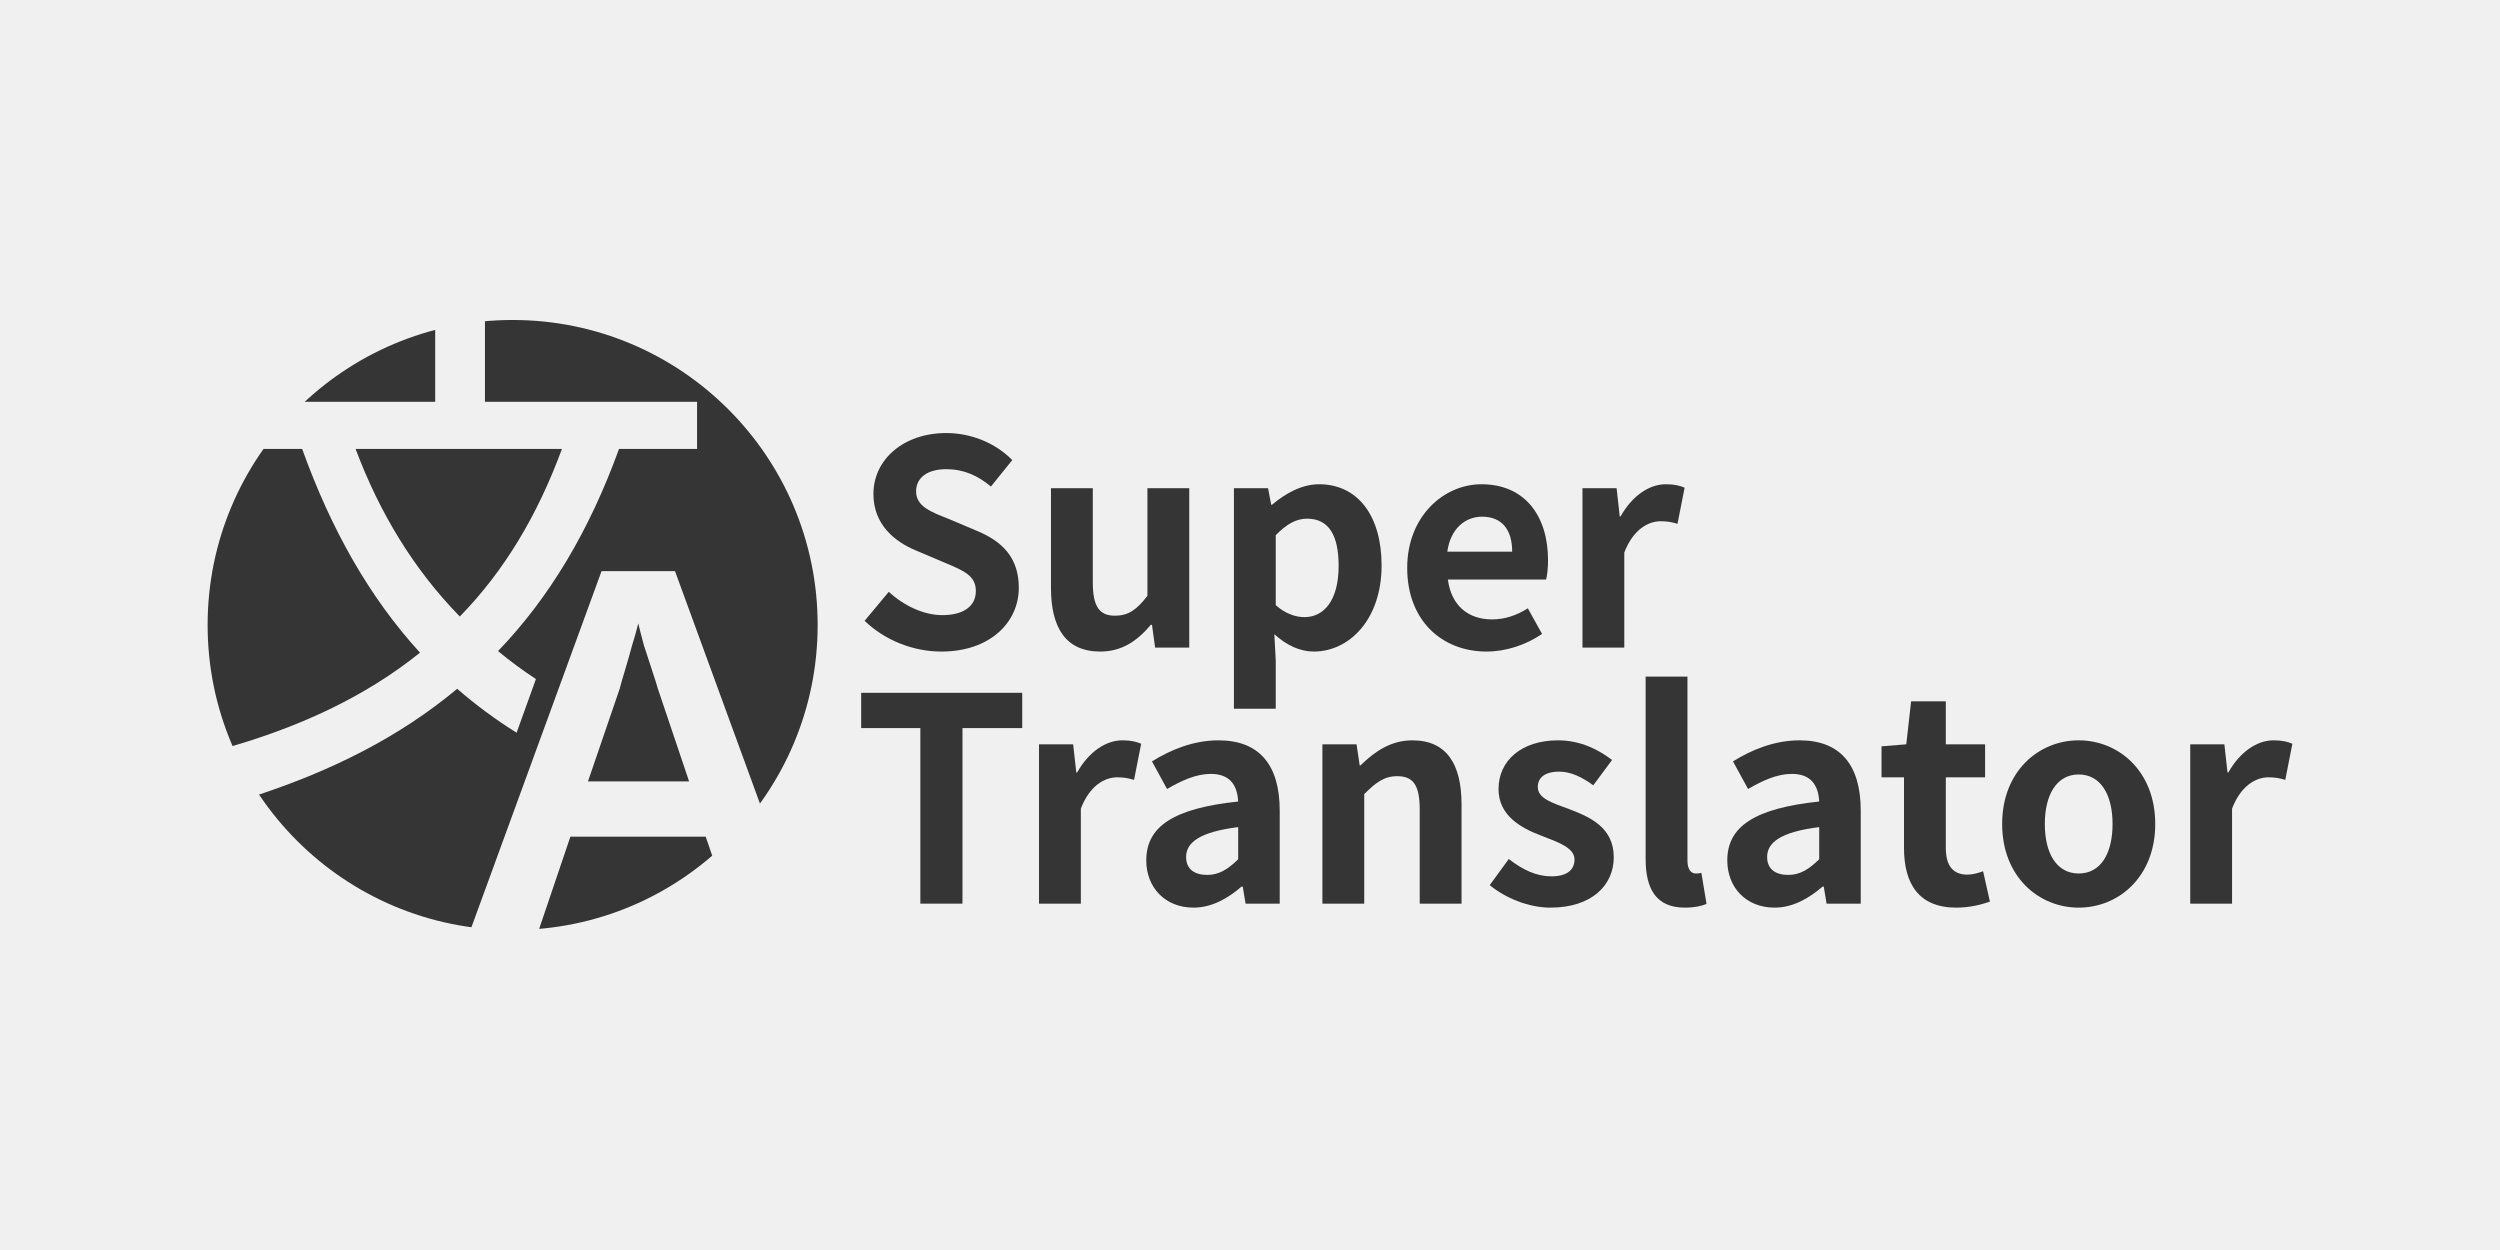
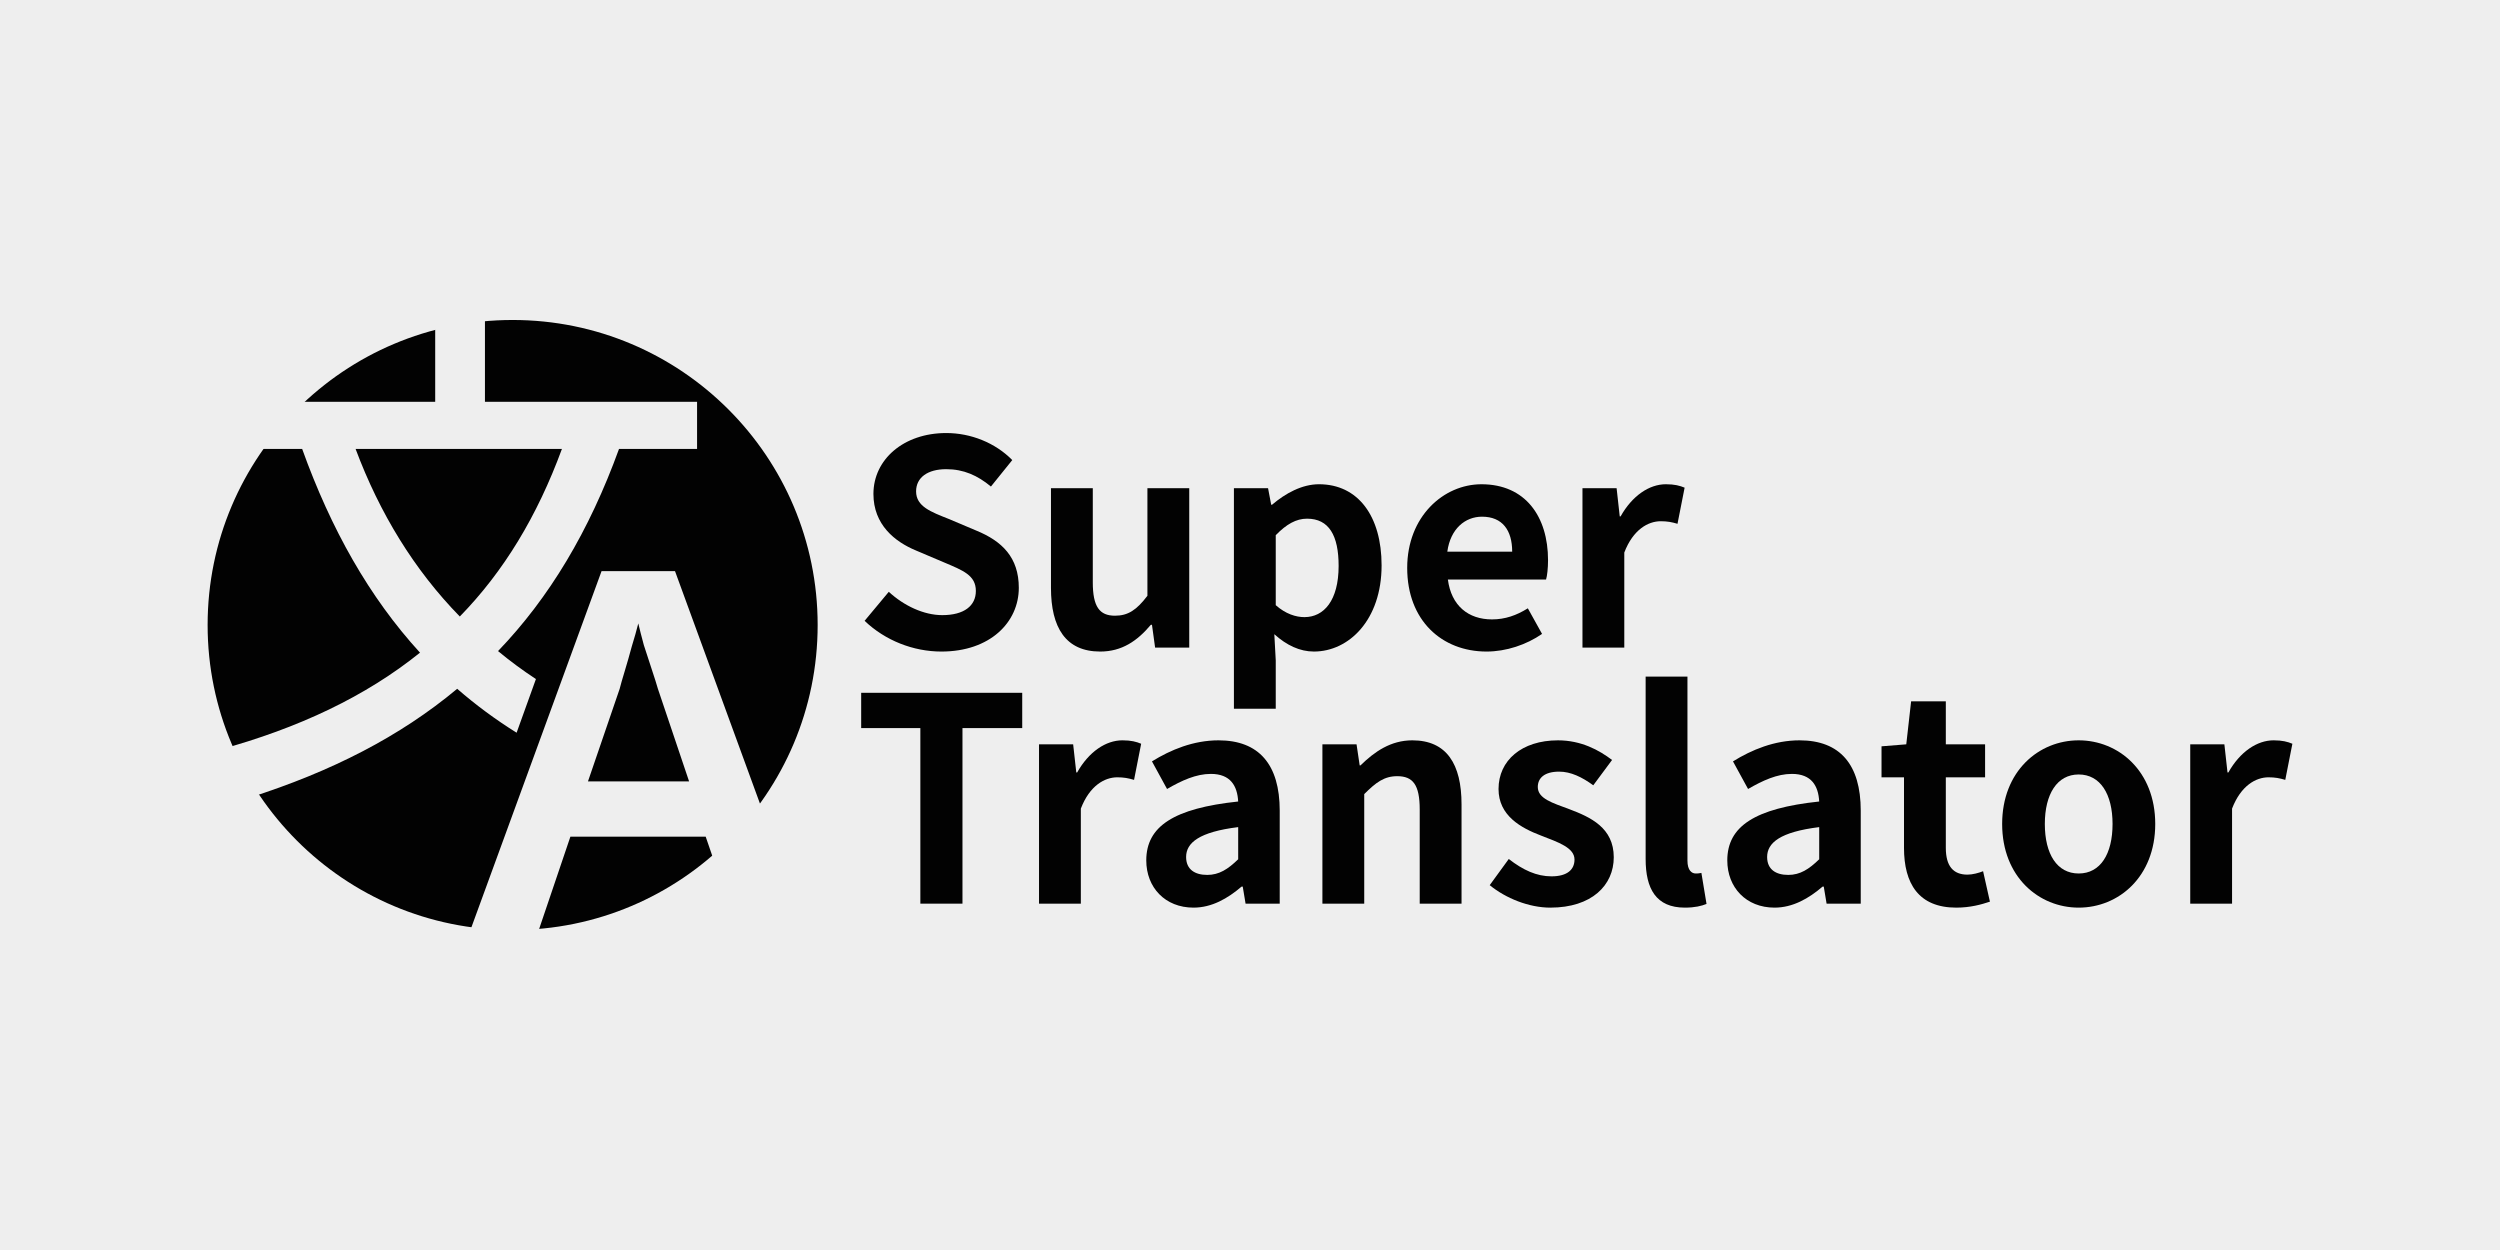
<svg xmlns="http://www.w3.org/2000/svg" width="1280" height="640" viewBox="0 0 338.667 169.333" version="1.1" id="svg5" xml:space="preserve">
  <defs id="defs2">
    <clipPath clipPathUnits="userSpaceOnUse" id="clipPath1803">
      <circle style="opacity:0.989;fill:#ff0000;fill-opacity:1;stroke-width:0.265;stroke-linecap:round;stroke-linejoin:round" id="circle1805" cx="33.929" cy="33.854" r="27.093" />
    </clipPath>
    <clipPath clipPathUnits="userSpaceOnUse" id="clipPath1885">
      <g aria-label="文" id="g1889" style="font-size:46.523px;line-height:90%;font-family:'Noto Serif';-inkscape-font-specification:'Noto Serif';opacity:0.989;stroke-width:0.265;stroke-linecap:round;stroke-linejoin:round" clip-path="none">
        <path d="m 38.308,18.213 c -2.187,5.955 -5.164,10.886 -9.072,14.888 -4.048,-4.141 -7.118,-9.165 -9.258,-14.888 z m 12.003,0 V 14.026 H 31.47 V 6.396 H 27.05 V 14.026 H 8.487 v 4.187 H 15.233 c 2.559,7.118 5.955,13.166 10.468,18.098 -4.792,3.861 -10.747,6.699 -17.912,8.653 0.884,1.07 2.28,3.117 2.745,4.234 7.304,-2.326 13.399,-5.443 18.47,-9.677 5.025,4.373 11.166,7.583 18.795,9.584 0.698,-1.256 2.094,-3.257 3.117,-4.28 -7.304,-1.675 -13.399,-4.606 -18.284,-8.653 4.559,-4.745 8.095,-10.654 10.747,-17.958 z" style="font-weight:500;font-family:'Noto Sans CJK JP';-inkscape-font-specification:'Noto Sans CJK JP Medium';stroke-width:0.265" id="path1887" />
      </g>
    </clipPath>
    <clipPath clipPathUnits="userSpaceOnUse" id="clipPath1885-5">
      <g aria-label="文" id="g1889-9" style="font-size:46.523px;line-height:90%;font-family:'Noto Serif';-inkscape-font-specification:'Noto Serif';opacity:0.989;stroke-width:0.265;stroke-linecap:round;stroke-linejoin:round" clip-path="none">
        <path d="m 38.308,18.213 c -2.187,5.955 -5.164,10.886 -9.072,14.888 -4.048,-4.141 -7.118,-9.165 -9.258,-14.888 z m 12.003,0 V 14.026 H 31.47 V 6.396 H 27.05 V 14.026 H 8.487 v 4.187 H 15.233 c 2.559,7.118 5.955,13.166 10.468,18.098 -4.792,3.861 -10.747,6.699 -17.912,8.653 0.884,1.07 2.28,3.117 2.745,4.234 7.304,-2.326 13.399,-5.443 18.47,-9.677 5.025,4.373 11.166,7.583 18.795,9.584 0.698,-1.256 2.094,-3.257 3.117,-4.28 -7.304,-1.675 -13.399,-4.606 -18.284,-8.653 4.559,-4.745 8.095,-10.654 10.747,-17.958 z" style="font-weight:500;font-family:'Noto Sans CJK JP';-inkscape-font-specification:'Noto Sans CJK JP Medium';stroke-width:0.265" id="path1887-7" />
      </g>
    </clipPath>
    <clipPath clipPathUnits="userSpaceOnUse" id="clipPath1803-5">
      <circle style="opacity:0.989;fill:#ff0000;fill-opacity:1;stroke-width:0.265;stroke-linecap:round;stroke-linejoin:round" id="circle1805-3" cx="33.929" cy="33.854" r="27.093" />
    </clipPath>
    <clipPath clipPathUnits="userSpaceOnUse" id="clipPath1964">
      <path id="path1966" style="opacity:0.989;fill:#ffffff;fill-opacity:1;stroke-width:0.265;stroke-linecap:round;stroke-linejoin:round" d="M 33.929,6.761 C 18.965,6.761 6.835,18.891 6.835,33.854 6.835,48.818 18.965,60.948 33.929,60.948 48.892,60.948 61.022,48.818 61.022,33.854 61.022,18.891 48.892,6.761 33.929,6.761 Z M 38.011,35.936 55.803,42.593 51.578,54.231 33.786,47.574 Z" clip-path="url(#clipPath1885)" />
    </clipPath>
    <filter id="mask-powermask-path-effect2449_inverse" style="color-interpolation-filters:sRGB" height="100" width="100" x="-50" y="-50">
      <feColorMatrix id="mask-powermask-path-effect2449_primitive1" values="1" type="saturate" result="fbSourceGraphic" />
      <feColorMatrix id="mask-powermask-path-effect2449_primitive2" values="-1 0 0 0 1 0 -1 0 0 1 0 0 -1 0 1 0 0 0 1 0 " in="fbSourceGraphic" />
    </filter>
    <clipPath clipPathUnits="userSpaceOnUse" id="clipPath2546">
      <path id="path2548" style="font-weight:500;font-size:46.523px;line-height:90%;font-family:'Noto Sans CJK JP';-inkscape-font-specification:'Noto Sans CJK JP Medium';display:none;opacity:0.989;stroke-width:0.265;stroke-linecap:round;stroke-linejoin:round" d="M 26.806,5.135 V 12.764 H 8.242 v 4.187 h 6.746 c 2.559,7.118 5.955,13.166 10.468,18.098 -4.792,3.861 -10.747,6.699 -17.912,8.653 0.884,1.07 2.279,3.117 2.745,4.234 7.304,-2.326 13.399,-5.443 18.47,-9.677 1.637,1.424 3.392,2.725 5.279,3.901 L 35.753,37.394 C 34.574,36.62 33.452,35.791 32.388,34.909 36.947,30.164 40.484,24.256 43.135,16.951 h 6.932 V 12.764 H 31.225 V 5.135 Z M 19.734,16.951 h 18.33 c -2.187,5.955 -5.164,10.886 -9.072,14.887 -4.048,-4.141 -7.118,-9.165 -9.258,-14.887 z m 21.85,10.854 -11.707,32.037 h 6.077 l 2.86,-8.445 h 12.019 l 2.904,8.445 H 59.814 L 48.107,27.805 Z m 3.262,4.647 c 0.119,0.506 0.283,1.147 0.491,1.921 0.238,0.745 0.476,1.475 0.715,2.19 0.238,0.715 0.417,1.281 0.536,1.698 l 2.77,8.222 H 40.377 l 2.815,-8.222 c 0.089,-0.357 0.238,-0.879 0.447,-1.564 0.209,-0.685 0.417,-1.415 0.626,-2.19 0.238,-0.774 0.432,-1.459 0.581,-2.055 z" />
      <path id="lpe_path-effect2550" style="font-weight:500;font-size:46.523px;line-height:90%;font-family:'Noto Sans CJK JP';-inkscape-font-specification:'Noto Sans CJK JP Medium';opacity:0.989;stroke-width:0.265;stroke-linecap:round;stroke-linejoin:round" class="powerclip" d="M 1.591,0.499 H 65.778 V 64.686 H 1.591 Z M 26.806,5.135 V 12.764 H 8.242 v 4.187 h 6.746 c 2.559,7.118 5.955,13.166 10.468,18.098 -4.792,3.861 -10.747,6.699 -17.912,8.653 0.884,1.07 2.279,3.117 2.745,4.234 7.304,-2.326 13.399,-5.443 18.47,-9.677 1.637,1.424 3.392,2.725 5.279,3.901 L 35.753,37.394 C 34.574,36.62 33.452,35.791 32.388,34.909 36.947,30.164 40.484,24.256 43.135,16.951 h 6.932 V 12.764 H 31.225 V 5.135 Z M 19.734,16.951 c 2.14,5.722 5.211,10.747 9.258,14.887 3.908,-4.001 6.885,-8.932 9.072,-14.887 z m 21.85,10.854 -11.707,32.037 h 6.077 l 2.86,-8.445 h 12.019 l 2.904,8.445 H 59.814 L 48.107,27.805 Z m 3.262,4.647 c -0.149,0.596 -0.343,1.281 -0.581,2.055 -0.209,0.774 -0.417,1.504 -0.626,2.19 -0.209,0.685 -0.358,1.206 -0.447,1.564 l -2.815,8.222 h 8.981 L 46.588,38.26 c -0.119,-0.417 -0.298,-0.983 -0.536,-1.698 -0.238,-0.715 -0.476,-1.445 -0.715,-2.19 -0.209,-0.774 -0.372,-1.415 -0.491,-1.921 z" />
    </clipPath>
    <clipPath clipPathUnits="userSpaceOnUse" id="clipPath2546-8">
      <path id="path2548-6" style="font-weight:500;font-size:46.523px;line-height:90%;font-family:'Noto Sans CJK JP';-inkscape-font-specification:'Noto Sans CJK JP Medium';display:none;opacity:0.989;stroke-width:0.265;stroke-linecap:round;stroke-linejoin:round" d="M 26.806,5.135 V 12.764 H 8.242 v 4.187 h 6.746 c 2.559,7.118 5.955,13.166 10.468,18.098 -4.792,3.861 -10.747,6.699 -17.912,8.653 0.884,1.07 2.279,3.117 2.745,4.234 7.304,-2.326 13.399,-5.443 18.47,-9.677 1.637,1.424 3.392,2.725 5.279,3.901 L 35.753,37.394 C 34.574,36.62 33.452,35.791 32.388,34.909 36.947,30.164 40.484,24.256 43.135,16.951 h 6.932 V 12.764 H 31.225 V 5.135 Z M 19.734,16.951 h 18.33 c -2.187,5.955 -5.164,10.886 -9.072,14.887 -4.048,-4.141 -7.118,-9.165 -9.258,-14.887 z m 21.85,10.854 -11.707,32.037 h 6.077 l 2.86,-8.445 h 12.019 l 2.904,8.445 H 59.814 L 48.107,27.805 Z m 3.262,4.647 c 0.119,0.506 0.283,1.147 0.491,1.921 0.238,0.745 0.476,1.475 0.715,2.19 0.238,0.715 0.417,1.281 0.536,1.698 l 2.77,8.222 H 40.377 l 2.815,-8.222 c 0.089,-0.357 0.238,-0.879 0.447,-1.564 0.209,-0.685 0.417,-1.415 0.626,-2.19 0.238,-0.774 0.432,-1.459 0.581,-2.055 z" />
      <path id="lpe_path-effect2550-0" style="font-weight:500;font-size:46.523px;line-height:90%;font-family:'Noto Sans CJK JP';-inkscape-font-specification:'Noto Sans CJK JP Medium';opacity:0.989;stroke-width:0.265;stroke-linecap:round;stroke-linejoin:round" class="powerclip" d="M 1.591,0.499 H 65.778 V 64.686 H 1.591 Z M 26.806,5.135 V 12.764 H 8.242 v 4.187 h 6.746 c 2.559,7.118 5.955,13.166 10.468,18.098 -4.792,3.861 -10.747,6.699 -17.912,8.653 0.884,1.07 2.279,3.117 2.745,4.234 7.304,-2.326 13.399,-5.443 18.47,-9.677 1.637,1.424 3.392,2.725 5.279,3.901 L 35.753,37.394 C 34.574,36.62 33.452,35.791 32.388,34.909 36.947,30.164 40.484,24.256 43.135,16.951 h 6.932 V 12.764 H 31.225 V 5.135 Z M 19.734,16.951 c 2.14,5.722 5.211,10.747 9.258,14.887 3.908,-4.001 6.885,-8.932 9.072,-14.887 z m 21.85,10.854 -11.707,32.037 h 6.077 l 2.86,-8.445 h 12.019 l 2.904,8.445 H 59.814 L 48.107,27.805 Z m 3.262,4.647 c -0.149,0.596 -0.343,1.281 -0.581,2.055 -0.209,0.774 -0.417,1.504 -0.626,2.19 -0.209,0.685 -0.358,1.206 -0.447,1.564 l -2.815,8.222 h 8.981 L 46.588,38.26 c -0.119,-0.417 -0.298,-0.983 -0.536,-1.698 -0.238,-0.715 -0.476,-1.445 -0.715,-2.19 -0.209,-0.774 -0.372,-1.415 -0.491,-1.921 z" />
    </clipPath>
    <clipPath clipPathUnits="userSpaceOnUse" id="clipPath2666">
      <path id="path2668" style="font-weight:500;font-size:46.523px;line-height:90%;font-family:'Noto Sans CJK JP';-inkscape-font-specification:'Noto Sans CJK JP Medium';display:block;opacity:0.989;stroke-width:0.265;stroke-linecap:round;stroke-linejoin:round" d="m -41.24,5.755 v 7.63 h -18.563 v 4.187 h 6.746 c 2.559,7.118 5.955,13.166 10.468,18.098 -4.792,3.861 -10.747,6.699 -17.912,8.653 0.884,1.07 2.279,3.117 2.745,4.234 7.304,-2.326 13.399,-5.443 18.47,-9.677 1.637,1.424 3.392,2.725 5.279,3.901 l 1.715,-4.766 c -1.179,-0.774 -2.301,-1.603 -3.365,-2.485 4.559,-4.745 8.095,-10.654 10.747,-17.958 h 6.932 V 13.384 H -36.821 V 5.755 Z m -7.072,11.817 h 18.33 c -2.187,5.955 -5.164,10.886 -9.072,14.887 -4.048,-4.141 -7.118,-9.165 -9.258,-14.887 z m 21.85,10.854 -11.707,32.037 h 6.077 l 2.86,-8.445 h 12.019 l 2.904,8.445 h 6.077 L -19.939,28.425 Z m 3.262,4.647 c 0.119,0.506 0.283,1.147 0.491,1.921 0.238,0.745 0.476,1.475 0.715,2.19 0.238,0.715 0.417,1.281 0.536,1.698 l 2.77,8.222 h -8.981 l 2.815,-8.222 c 0.089,-0.357 0.238,-0.879 0.447,-1.564 0.209,-0.685 0.417,-1.415 0.626,-2.19 0.238,-0.774 0.432,-1.459 0.581,-2.055 z" />
    </clipPath>
  </defs>
  <g id="layer1">
+     <rect style="opacity:0.989;fill:#eeeeee;stroke-width:0.265;stroke-linecap:round;stroke-linejoin:round" id="rect362" width="394.948" height="221.362" x="-27.732" y="-26.85" />
    <g id="g1241-7" transform="translate(-91.3006,90.18945)">
      <circle style="opacity:0.989;fill:#ff0000;fill-opacity:1;stroke-width:0.265;stroke-linecap:round;stroke-linejoin:round" id="path1206-5" cx="33.929" cy="33.854" r="27.093" />
      <text xml:space="preserve" style="font-style:normal;font-variant:normal;font-weight:normal;font-stretch:normal;font-size:46.523px;line-height:90%;font-family:'Noto Serif';-inkscape-font-specification:'Noto Serif';opacity:0.989;fill:#000000;fill-opacity:1;stroke-width:0.265;stroke-linecap:round;stroke-linejoin:round" x="6.021" y="45.429" id="text1132-9">
        <tspan id="tspan1130-6" style="font-style:normal;font-variant:normal;font-weight:500;font-stretch:normal;font-family:'Noto Sans CJK JP';-inkscape-font-specification:'Noto Sans CJK JP Medium';stroke-width:0.265" x="6.021" y="45.429">文</tspan>
      </text>
      <text xml:space="preserve" style="font-style:normal;font-variant:normal;font-weight:normal;font-stretch:normal;font-size:44.682px;line-height:90%;font-family:'Noto Sans';-inkscape-font-specification:'Noto Sans';opacity:0.989;fill:#000000;fill-opacity:1;stroke-width:0.265;stroke-linecap:round;stroke-linejoin:round" x="30.122" y="61.103" id="text1136-2">
        <tspan id="tspan1134-1" style="font-style:normal;font-variant:normal;font-weight:600;font-stretch:normal;font-family:'Noto Sans';-inkscape-font-specification:'Noto Sans Semi-Bold';stroke-width:0.265" x="30.122" y="61.103">A</tspan>
      </text>
    </g>
    <g id="g2678" transform="translate(-27.00348,13.69018)">
      <path id="path1206-5-6-8" style="opacity:0.989;fill:#000000;fill-opacity:1;stroke-width:0.265;stroke-linecap:round;stroke-linejoin:round" d="M -5.123,35.944 A 27.093,27.093 0 0 1 -32.217,63.037 27.093,27.093 0 0 1 -59.31,35.944 27.093,27.093 0 0 1 -32.217,8.851 27.093,27.093 0 0 1 -5.123,35.944 Z" clip-path="none" />
      <path id="path1206-5-6-8-8" style="opacity:0.989;fill:#ffffff;fill-opacity:1;stroke-width:0.265;stroke-linecap:round;stroke-linejoin:round" d="M -7.268,33.213 A 27.093,27.093 0 0 1 -34.361,60.306 27.093,27.093 0 0 1 -61.455,33.213 27.093,27.093 0 0 1 -34.361,6.119 27.093,27.093 0 0 1 -7.268,33.213 Z" clip-path="url(#clipPath2666)" transform="translate(2.144849,2.731328)" />
    </g>
    <g id="g433" style="fill-opacity:1">
      <path id="path1206-5-6" style="opacity:0.989;fill-opacity:1;stroke-width:0.174;stroke-linecap:round;stroke-linejoin:round" d="M 60.778,32.592 A 27.093,27.093 0 0 1 33.684,59.686 27.093,27.093 0 0 1 6.591,32.592 27.093,27.093 0 0 1 33.684,5.499 27.093,27.093 0 0 1 60.778,32.592 Z" clip-path="url(#clipPath2546)" transform="matrix(1.525072,0,0,1.525072,18.0737,34.96085)" />
      <g id="g414" style="fill-opacity:1">
        <path d="m 127.531,88.264 c 6.591,0 10.484,-3.97 10.484,-8.634 0,-4.124 -2.274,-6.321 -5.743,-7.747 l -3.739,-1.58 c -2.428,-0.964 -4.433,-1.696 -4.433,-3.739 0,-1.889 1.58,-3.006 4.086,-3.006 2.351,0 4.24,0.848 6.052,2.351 l 2.891,-3.585 c -2.313,-2.351 -5.628,-3.662 -8.942,-3.662 -5.782,0 -9.867,3.585 -9.867,8.249 0,4.163 2.891,6.476 5.782,7.67 l 3.816,1.619 c 2.544,1.079 4.278,1.735 4.278,3.854 0,2.004 -1.58,3.276 -4.548,3.276 -2.505,0 -5.204,-1.272 -7.246,-3.161 l -3.276,3.932 c 2.775,2.66 6.591,4.163 10.407,4.163 z" id="path353" style="font-weight:bold;font-size:38.545px;line-height:90%;font-family:'Noto Sans CJK JP';-inkscape-font-specification:'Noto Sans CJK JP Bold';opacity:0.989;stroke-width:0.265;stroke-linecap:round;stroke-linejoin:round;fill-opacity:1" />
        <path d="m 149.039,88.264 c 2.929,0 5.011,-1.426 6.861,-3.623 h 0.154 l 0.424,3.084 h 4.625 V 66.139 h -5.666 v 14.57 c -1.465,1.927 -2.621,2.698 -4.394,2.698 -2.081,0 -3.006,-1.195 -3.006,-4.51 V 66.139 h -5.666 v 13.491 c 0,5.396 2.004,8.634 6.668,8.634 z" id="path355" style="font-weight:bold;font-size:38.545px;line-height:90%;font-family:'Noto Sans CJK JP';-inkscape-font-specification:'Noto Sans CJK JP Bold';opacity:0.989;stroke-width:0.265;stroke-linecap:round;stroke-linejoin:round;fill-opacity:1" />
        <path d="m 167.155,96.011 h 5.666 v -6.553 l -0.193,-3.546 c 1.657,1.503 3.469,2.351 5.358,2.351 4.741,0 9.174,-4.278 9.174,-11.679 0,-6.63 -3.161,-10.985 -8.48,-10.985 -2.313,0 -4.548,1.233 -6.36,2.775 h -0.116 l -0.424,-2.236 h -4.625 z m 9.559,-12.411 c -1.156,0 -2.544,-0.424 -3.893,-1.619 v -9.482 c 1.465,-1.503 2.775,-2.236 4.24,-2.236 2.968,0 4.278,2.274 4.278,6.398 0,4.702 -2.004,6.938 -4.625,6.938 z" id="path357" style="font-weight:bold;font-size:38.545px;line-height:90%;font-family:'Noto Sans CJK JP';-inkscape-font-specification:'Noto Sans CJK JP Bold';opacity:0.989;stroke-width:0.265;stroke-linecap:round;stroke-linejoin:round;fill-opacity:1" />
        <path d="m 201.382,88.264 c 2.66,0 5.396,-0.925 7.516,-2.39 l -1.927,-3.469 c -1.542,0.964 -3.084,1.503 -4.857,1.503 -3.199,0 -5.512,-1.85 -5.974,-5.396 h 13.298 c 0.154,-0.501 0.27,-1.542 0.27,-2.621 0,-5.936 -3.084,-10.291 -9.019,-10.291 -5.126,0 -10.06,4.356 -10.06,11.332 0,7.131 4.702,11.332 10.754,11.332 z m -5.319,-13.529 c 0.424,-3.122 2.428,-4.741 4.702,-4.741 2.775,0 4.086,1.85 4.086,4.741 z" id="path359" style="font-weight:bold;font-size:38.545px;line-height:90%;font-family:'Noto Sans CJK JP';-inkscape-font-specification:'Noto Sans CJK JP Bold';opacity:0.989;stroke-width:0.265;stroke-linecap:round;stroke-linejoin:round;fill-opacity:1" />
        <path d="m 214.372,87.724 h 5.666 v -12.874 c 1.195,-3.122 3.238,-4.24 4.934,-4.24 0.887,0 1.503,0.116 2.274,0.347 l 0.964,-4.895 c -0.655,-0.27 -1.349,-0.463 -2.544,-0.463 -2.236,0 -4.548,1.542 -6.129,4.356 h -0.116 l -0.424,-3.816 h -4.625 z" id="path361" style="font-weight:bold;font-size:38.545px;line-height:90%;font-family:'Noto Sans CJK JP';-inkscape-font-specification:'Noto Sans CJK JP Bold';opacity:0.989;stroke-width:0.265;stroke-linecap:round;stroke-linejoin:round;fill-opacity:1" />
        <path d="m 124.678,122.414 h 5.705 V 98.632 h 8.094 v -4.78 h -21.816 v 4.78 h 8.017 z" id="path363" style="font-weight:bold;font-size:38.545px;line-height:90%;font-family:'Noto Sans CJK JP';-inkscape-font-specification:'Noto Sans CJK JP Bold';opacity:0.989;stroke-width:0.265;stroke-linecap:round;stroke-linejoin:round;fill-opacity:1" />
        <path d="m 140.752,122.414 h 5.666 v -12.874 c 1.195,-3.122 3.238,-4.24 4.934,-4.24 0.887,0 1.503,0.116 2.274,0.347 l 0.964,-4.895 c -0.655,-0.27 -1.349,-0.463 -2.544,-0.463 -2.236,0 -4.548,1.542 -6.129,4.356 h -0.116 l -0.424,-3.816 h -4.625 z" id="path365" style="font-weight:bold;font-size:38.545px;line-height:90%;font-family:'Noto Sans CJK JP';-inkscape-font-specification:'Noto Sans CJK JP Bold';opacity:0.989;stroke-width:0.265;stroke-linecap:round;stroke-linejoin:round;fill-opacity:1" />
        <path d="m 161.681,122.954 c 2.467,0 4.625,-1.233 6.514,-2.852 h 0.154 l 0.385,2.313 h 4.625 v -12.604 c 0,-6.244 -2.814,-9.521 -8.287,-9.521 -3.392,0 -6.476,1.272 -9.019,2.852 l 2.043,3.739 c 2.004,-1.156 3.932,-2.043 5.936,-2.043 2.66,0 3.585,1.619 3.7,3.739 -8.711,0.925 -12.45,3.353 -12.45,7.979 0,3.662 2.544,6.398 6.398,6.398 z m 1.85,-4.433 c -1.657,0 -2.852,-0.732 -2.852,-2.428 0,-1.927 1.773,-3.392 7.054,-4.047 v 4.356 c -1.388,1.349 -2.582,2.12 -4.201,2.12 z" id="path367" style="font-weight:bold;font-size:38.545px;line-height:90%;font-family:'Noto Sans CJK JP';-inkscape-font-specification:'Noto Sans CJK JP Bold';opacity:0.989;stroke-width:0.265;stroke-linecap:round;stroke-linejoin:round;fill-opacity:1" />
        <path d="m 179.142,122.414 h 5.666 V 107.575 c 1.58,-1.58 2.698,-2.428 4.471,-2.428 2.12,0 3.045,1.156 3.045,4.51 v 12.758 h 5.666 v -13.452 c 0,-5.435 -2.004,-8.673 -6.668,-8.673 -2.929,0 -5.126,1.542 -7.015,3.392 h -0.116 l -0.424,-2.852 h -4.625 z" id="path369" style="font-weight:bold;font-size:38.545px;line-height:90%;font-family:'Noto Sans CJK JP';-inkscape-font-specification:'Noto Sans CJK JP Bold';opacity:0.989;stroke-width:0.265;stroke-linecap:round;stroke-linejoin:round;fill-opacity:1" />
        <path d="m 210.016,122.954 c 5.628,0 8.595,-3.045 8.595,-6.822 0,-4.009 -3.161,-5.435 -6.013,-6.514 -2.274,-0.848 -4.278,-1.426 -4.278,-3.006 0,-1.233 0.925,-2.081 2.891,-2.081 1.58,0 3.084,0.732 4.625,1.85 l 2.544,-3.43 c -1.773,-1.349 -4.201,-2.66 -7.323,-2.66 -4.934,0 -8.056,2.737 -8.056,6.591 0,3.623 3.045,5.281 5.782,6.321 2.274,0.887 4.51,1.619 4.51,3.238 0,1.349 -0.964,2.274 -3.122,2.274 -2.004,0 -3.854,-0.848 -5.782,-2.351 l -2.582,3.546 c 2.159,1.773 5.319,3.045 8.21,3.045 z" id="path371" style="font-weight:bold;font-size:38.545px;line-height:90%;font-family:'Noto Sans CJK JP';-inkscape-font-specification:'Noto Sans CJK JP Bold';opacity:0.989;stroke-width:0.265;stroke-linecap:round;stroke-linejoin:round;fill-opacity:1" />
        <path d="m 228.248,122.954 c 1.349,0 2.274,-0.231 2.929,-0.501 l -0.694,-4.201 c -0.385,0.077 -0.54,0.077 -0.771,0.077 -0.54,0 -1.118,-0.424 -1.118,-1.735 V 91.656 H 222.929 v 24.707 c 0,4.009 1.388,6.591 5.319,6.591 z" id="path373" style="font-weight:bold;font-size:38.545px;line-height:90%;font-family:'Noto Sans CJK JP';-inkscape-font-specification:'Noto Sans CJK JP Bold';opacity:0.989;stroke-width:0.265;stroke-linecap:round;stroke-linejoin:round;fill-opacity:1" />
        <path d="m 240.39,122.954 c 2.467,0 4.625,-1.233 6.514,-2.852 h 0.154 l 0.385,2.313 h 4.625 v -12.604 c 0,-6.244 -2.814,-9.521 -8.287,-9.521 -3.392,0 -6.476,1.272 -9.019,2.852 l 2.043,3.739 c 2.004,-1.156 3.932,-2.043 5.936,-2.043 2.66,0 3.585,1.619 3.7,3.739 -8.711,0.925 -12.45,3.353 -12.45,7.979 0,3.662 2.544,6.398 6.398,6.398 z m 1.85,-4.433 c -1.657,0 -2.852,-0.732 -2.852,-2.428 0,-1.927 1.773,-3.392 7.054,-4.047 v 4.356 c -1.388,1.349 -2.582,2.12 -4.201,2.12 z" id="path375" style="font-weight:bold;font-size:38.545px;line-height:90%;font-family:'Noto Sans CJK JP';-inkscape-font-specification:'Noto Sans CJK JP Bold';opacity:0.989;stroke-width:0.265;stroke-linecap:round;stroke-linejoin:round;fill-opacity:1" />
        <path d="m 265.02,122.954 c 1.889,0 3.392,-0.424 4.548,-0.809 l -0.925,-4.124 c -0.578,0.231 -1.426,0.463 -2.12,0.463 -1.927,0 -2.929,-1.156 -2.929,-3.623 v -9.559 h 5.319 v -4.471 h -5.319 v -5.82 h -4.702 l -0.655,5.82 -3.353,0.27 v 4.201 h 3.045 v 9.559 c 0,4.818 1.966,8.094 7.092,8.094 z" id="path377" style="font-weight:bold;font-size:38.545px;line-height:90%;font-family:'Noto Sans CJK JP';-inkscape-font-specification:'Noto Sans CJK JP Bold';opacity:0.989;stroke-width:0.265;stroke-linecap:round;stroke-linejoin:round;fill-opacity:1" />
        <path d="m 281.594,122.954 c 5.396,0 10.369,-4.163 10.369,-11.332 0,-7.169 -4.972,-11.332 -10.369,-11.332 -5.396,0 -10.369,4.163 -10.369,11.332 0,7.169 4.972,11.332 10.369,11.332 z m 0,-4.625 c -2.929,0 -4.587,-2.621 -4.587,-6.707 0,-4.047 1.657,-6.707 4.587,-6.707 2.929,0 4.587,2.66 4.587,6.707 0,4.086 -1.657,6.707 -4.587,6.707 z" id="path379" style="font-weight:bold;font-size:38.545px;line-height:90%;font-family:'Noto Sans CJK JP';-inkscape-font-specification:'Noto Sans CJK JP Bold';opacity:0.989;stroke-width:0.265;stroke-linecap:round;stroke-linejoin:round;fill-opacity:1" />
        <path d="m 296.704,122.414 h 5.666 v -12.874 c 1.195,-3.122 3.238,-4.24 4.934,-4.24 0.887,0 1.503,0.116 2.274,0.347 l 0.964,-4.895 c -0.655,-0.27 -1.349,-0.463 -2.544,-0.463 -2.236,0 -4.548,1.542 -6.129,4.356 h -0.116 l -0.424,-3.816 h -4.625 z" id="path381" style="font-weight:bold;font-size:38.545px;line-height:90%;font-family:'Noto Sans CJK JP';-inkscape-font-specification:'Noto Sans CJK JP Bold';opacity:0.989;stroke-width:0.265;stroke-linecap:round;stroke-linejoin:round;fill-opacity:1" />
      </g>
    </g>
  </g>
-   <style>
- #g433 {
-   fill: #333;
- }
- @media (prefers-color-scheme: dark) {
-   #g433 {
-     fill: #eee;
-   }
- }
- </style>
</svg>
